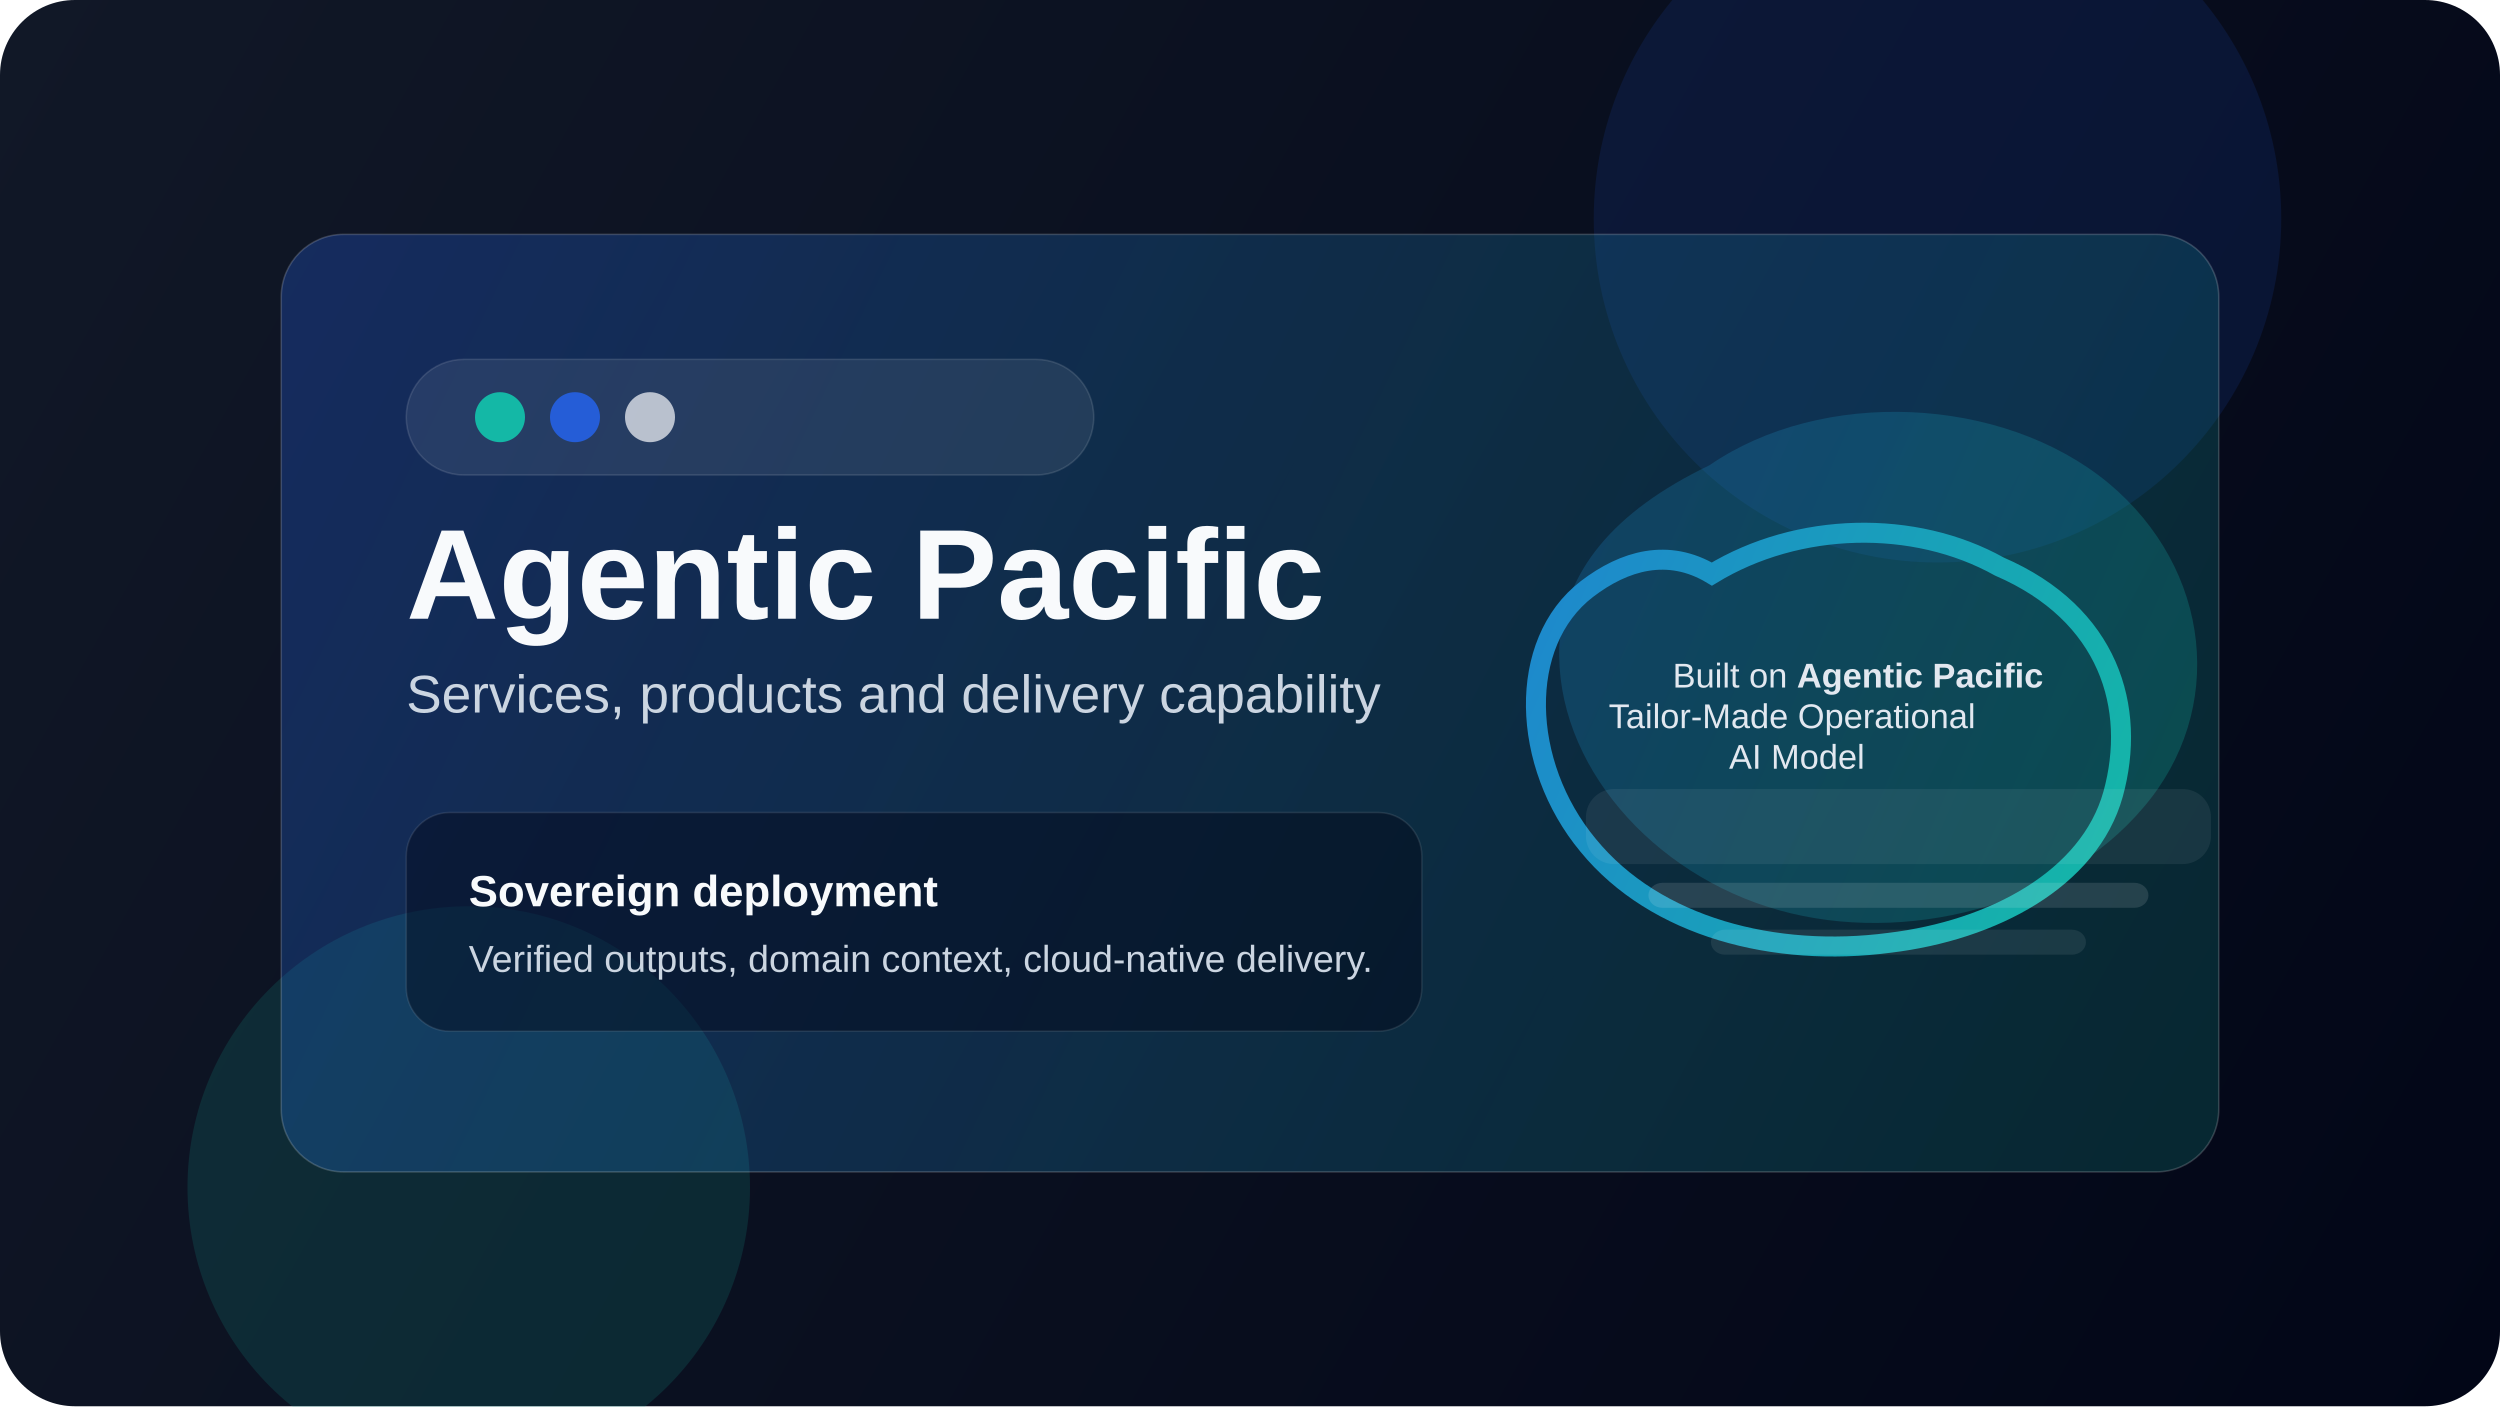
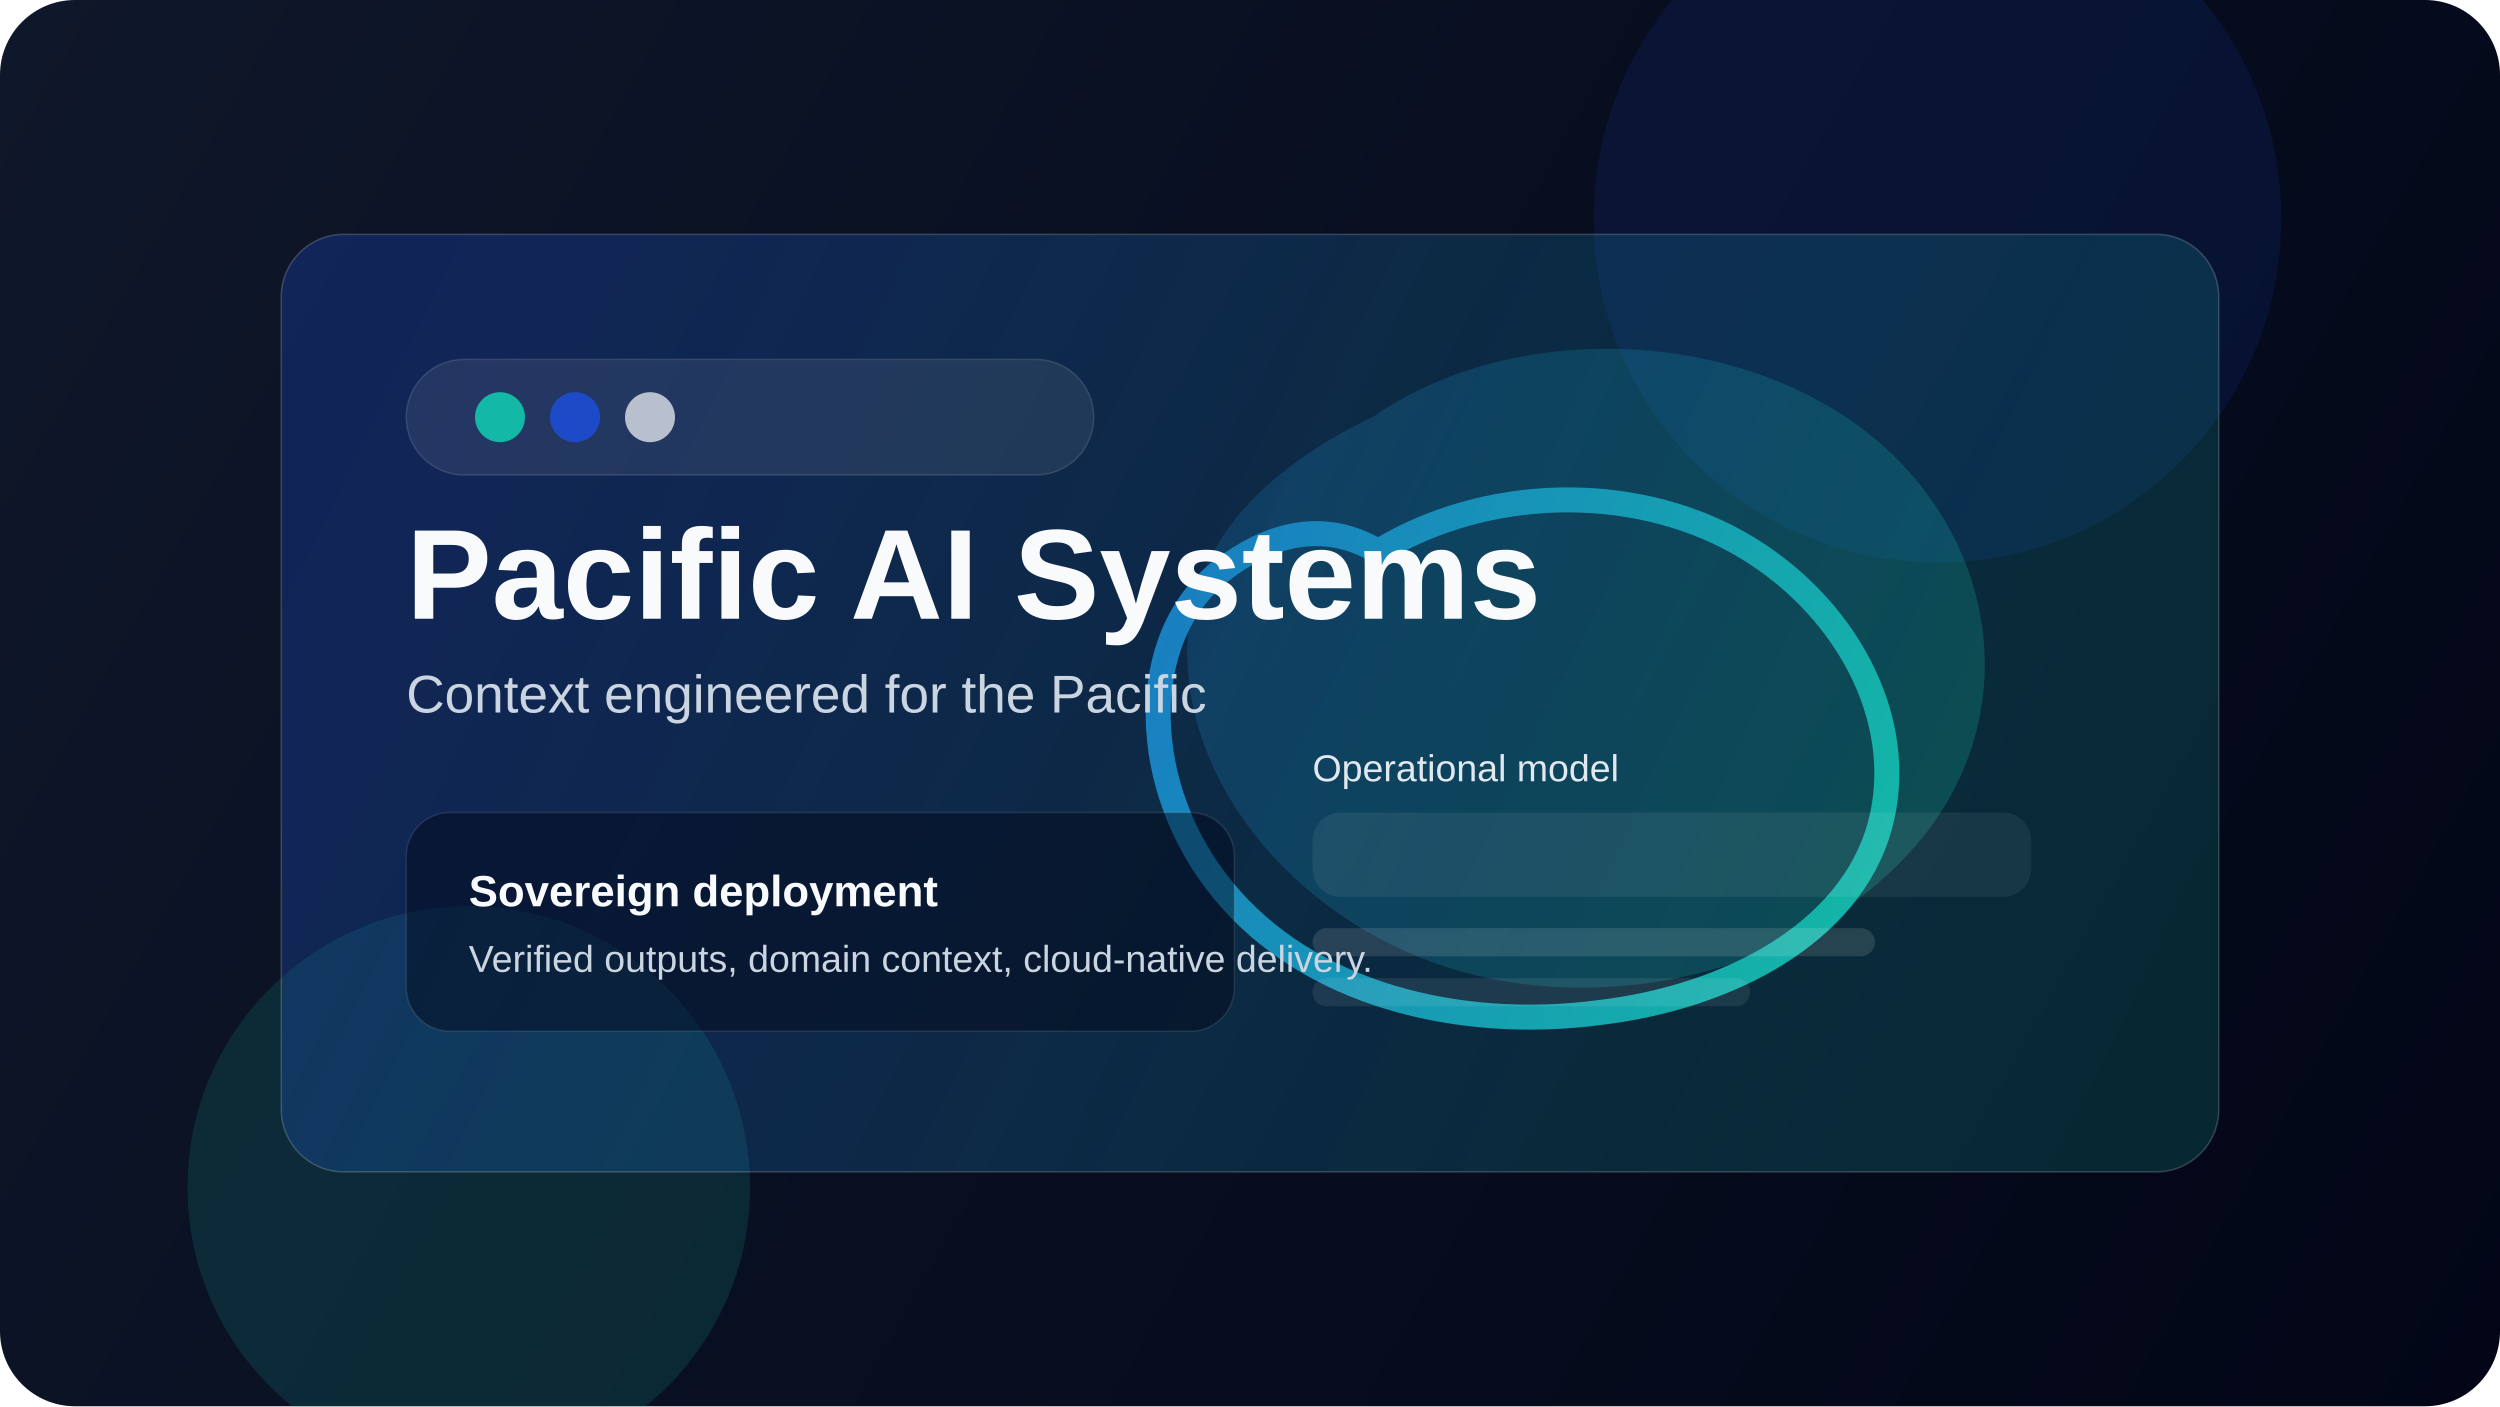
<svg xmlns="http://www.w3.org/2000/svg" width="1600" height="900" viewBox="0 0 1600 900" fill="none">
  <defs>
    <linearGradient id="bg" x1="0" y1="0" x2="1600" y2="900" gradientUnits="userSpaceOnUse">
-       <stop stop-color="#111827" />
+       <stop stop-color="#0f172a" />
      <stop offset="1" stop-color="#020617" />
    </linearGradient>
    <linearGradient id="panel" x1="240" y1="180" x2="1360" y2="720" gradientUnits="userSpaceOnUse">
-       <stop stop-color="#2563eb" stop-opacity="0.28" />
+       <stop stop-color="#1d4ed8" stop-opacity="0.28" />
      <stop offset="1" stop-color="#14b8a6" stop-opacity="0.18" />
    </linearGradient>
-     <linearGradient id="orbit" x1="320" y1="280" x2="1200" y2="660" gradientUnits="userSpaceOnUse">
-       <stop stop-color="#2563eb" />
+     <linearGradient id="orbit" x1="320" y1="280" x2="1180" y2="660" gradientUnits="userSpaceOnUse">
+       <stop stop-color="#1d4ed8" />
      <stop offset="1" stop-color="#14b8a6" />
    </linearGradient>
  </defs>
  <rect width="1600" height="900" rx="48" fill="url(#bg)" />
-   <circle cx="1240" cy="140" r="220" fill="#2563eb" fill-opacity="0.12" />
+   <circle cx="1240" cy="140" r="220" fill="#1d4ed8" fill-opacity="0.12" />
  <circle cx="300" cy="760" r="180" fill="#14b8a6" fill-opacity="0.15" />
  <rect x="180" y="150" width="1240" height="600" rx="40" fill="url(#panel)" stroke="rgba(255,255,255,0.18)" />
  <rect x="260" y="230" width="440" height="74" rx="37" fill="rgba(255,255,255,0.08)" stroke="rgba(255,255,255,0.12)" />
  <circle cx="320" cy="267" r="16" fill="#14b8a6" />
-   <circle cx="368" cy="267" r="16" fill="#2563eb" fill-opacity="0.85" />
+   <circle cx="368" cy="267" r="16" fill="#1d4ed8" fill-opacity="0.85" />
  <circle cx="416" cy="267" r="16" fill="#F8FAFC" fill-opacity="0.7" />
-   <g transform="translate(390, 85) scale(0.8)">
-     <path d="M880 266C970 204 1114 210 1199 280C1282 349 1294 462 1227 540C1160 619 1036 650 936 622C835 594 756 505 760 410C764 351 803 303 880 266Z" fill="url(#orbit)" fill-opacity="0.24" />
-     <path d="M882 353C951 311 1044 309 1112 347C1200 385 1222 460 1203 529C1184 597 1107 638 1024 648C933 660 837 636 783 570C729 505 726 408 782 365C812 342 847 332 882 353Z" stroke="url(#orbit)" stroke-width="16" stroke-linecap="round" />
-   </g>
-   <rect x="260" y="520" width="650" height="140" rx="28" fill="rgba(2,6,23,0.46)" stroke="rgba(255,255,255,0.10)" />
-   <rect x="1015" y="505" width="400" height="48" rx="18" fill="rgba(255,255,255,0.07)" />
-   <rect x="1055" y="565" width="320" height="16" rx="9" fill="rgba(255,255,255,0.12)" />
-   <rect x="1095" y="595" width="240" height="16" rx="9" fill="rgba(255,255,255,0.08)" />
-   <text x="260" y="396" fill="#F8FAFC" font-size="82" font-family="Arial, Helvetica, sans-serif" font-weight="700">Agentic Pacific</text>
-   <text x="260" y="456" fill="#CBD5E1" font-size="34" font-family="Arial, Helvetica, sans-serif">Services, products and delivery capability</text>
+   <path d="M880 266C970 204 1114 210 1199 280C1282 349 1294 462 1227 540C1160 619 1036 650 936 622C835 594 756 505 760 410C764 351 803 303 880 266Z" fill="url(#orbit)" fill-opacity="0.24" />
+   <path d="M882 353C951 311 1044 309 1112 347C1180 385 1222 460 1203 529C1184 597 1107 638 1024 648C933 660 837 636 783 570C729 505 726 408 782 365C812 342 847 332 882 353Z" stroke="url(#orbit)" stroke-width="16" stroke-linecap="round" />
+   <rect x="260" y="520" width="530" height="140" rx="28" fill="rgba(2,6,23,0.46)" stroke="rgba(255,255,255,0.10)" />
+   <rect x="840" y="520" width="460" height="54" rx="18" fill="rgba(255,255,255,0.07)" />
+   <rect x="840" y="594" width="360" height="18" rx="9" fill="rgba(255,255,255,0.12)" />
+   <rect x="840" y="626" width="280" height="18" rx="9" fill="rgba(255,255,255,0.08)" />
+   <text x="260" y="396" fill="#F8FAFC" font-size="82" font-family="Arial, Helvetica, sans-serif" font-weight="700">Pacific AI Systems</text>
+   <text x="260" y="456" fill="#CBD5E1" font-size="34" font-family="Arial, Helvetica, sans-serif">Context engineered for the Pacific</text>
  <text x="300" y="580" fill="#F8FAFC" font-size="28" font-family="Arial, Helvetica, sans-serif" font-weight="700">Sovereign deployment</text>
  <text x="300" y="622" fill="#CBD5E1" font-size="24" font-family="Arial, Helvetica, sans-serif">Verified outputs, domain context, cloud-native delivery.</text>
-   <text x="1150" y="440" text-anchor="middle" fill="#E2E8F0" font-size="22" font-family="Arial, Helvetica, sans-serif">
-     <tspan x="1150" dy="0" text-anchor="end">Built on </tspan>
-     <tspan x="1150" dy="0" font-weight="700" text-anchor="start">Agentic Pacific</tspan>
-     <tspan x="1150" dy="26" text-anchor="middle">Tailor-Made Operational</tspan>
-     <tspan x="1150" dy="26" text-anchor="middle">AI Model</tspan>
-   </text>
+   <text x="840" y="500" fill="#E2E8F0" font-size="24" font-family="Arial, Helvetica, sans-serif">Operational model</text>
</svg>
